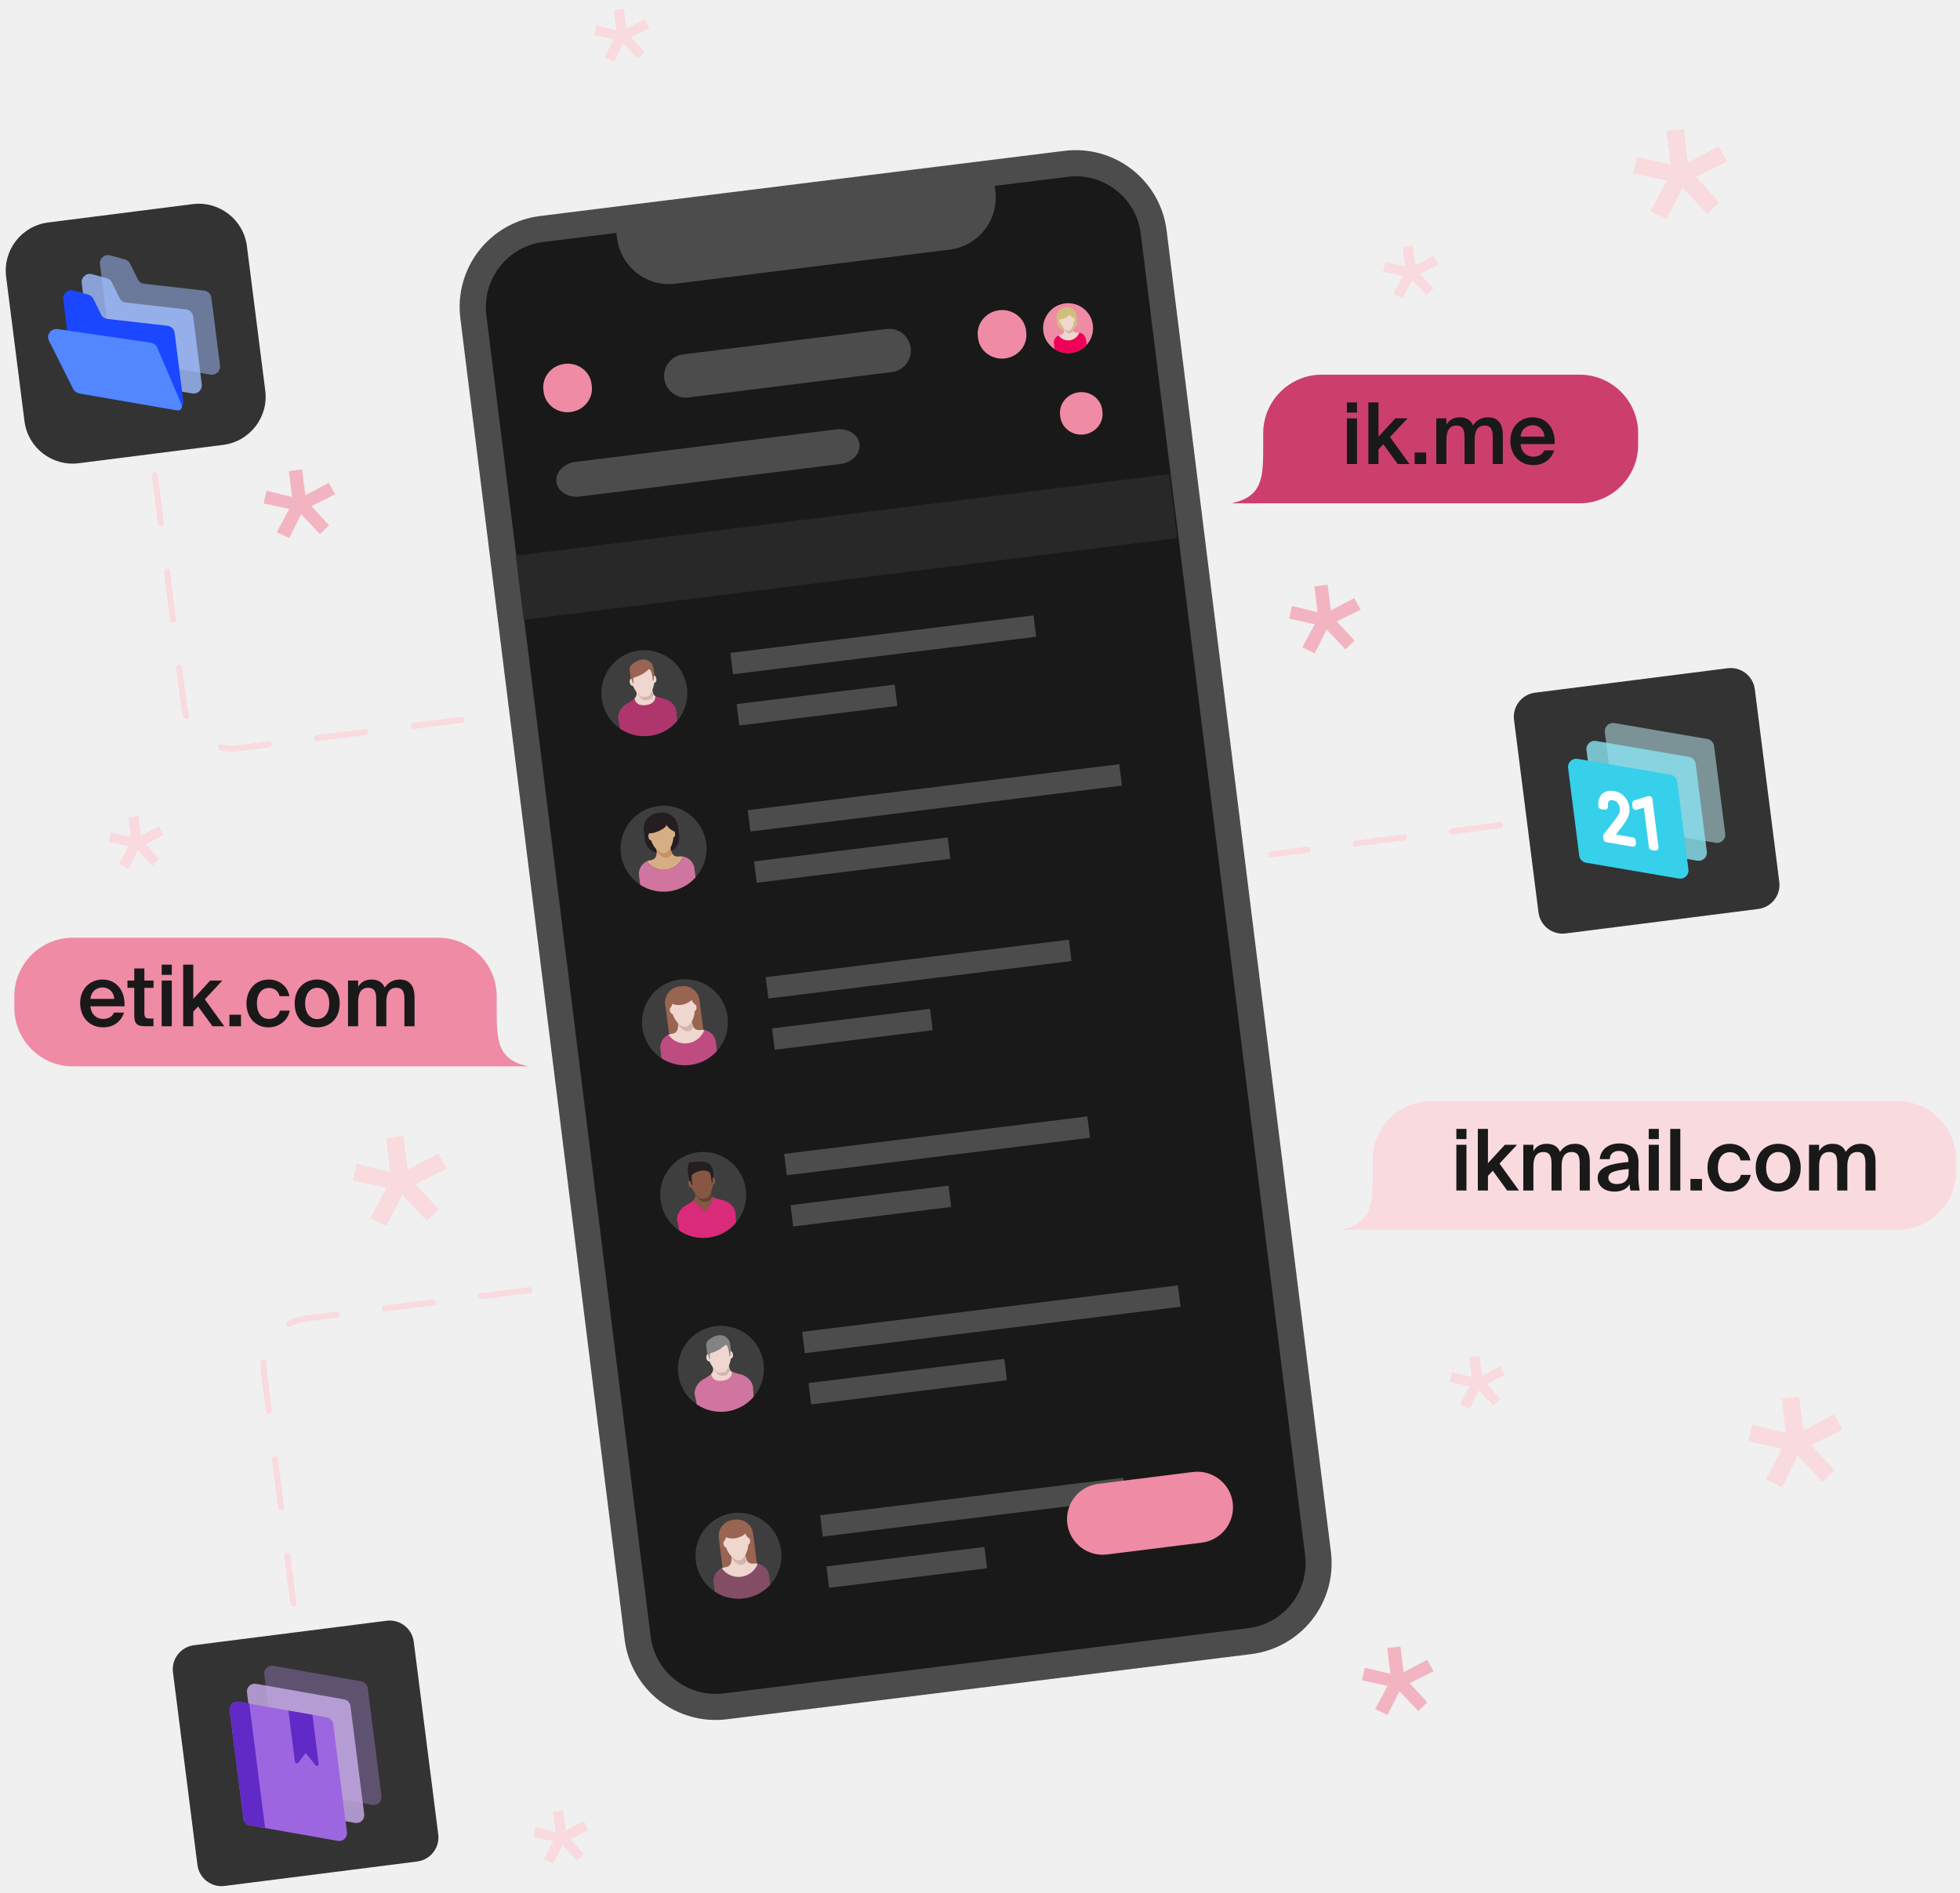
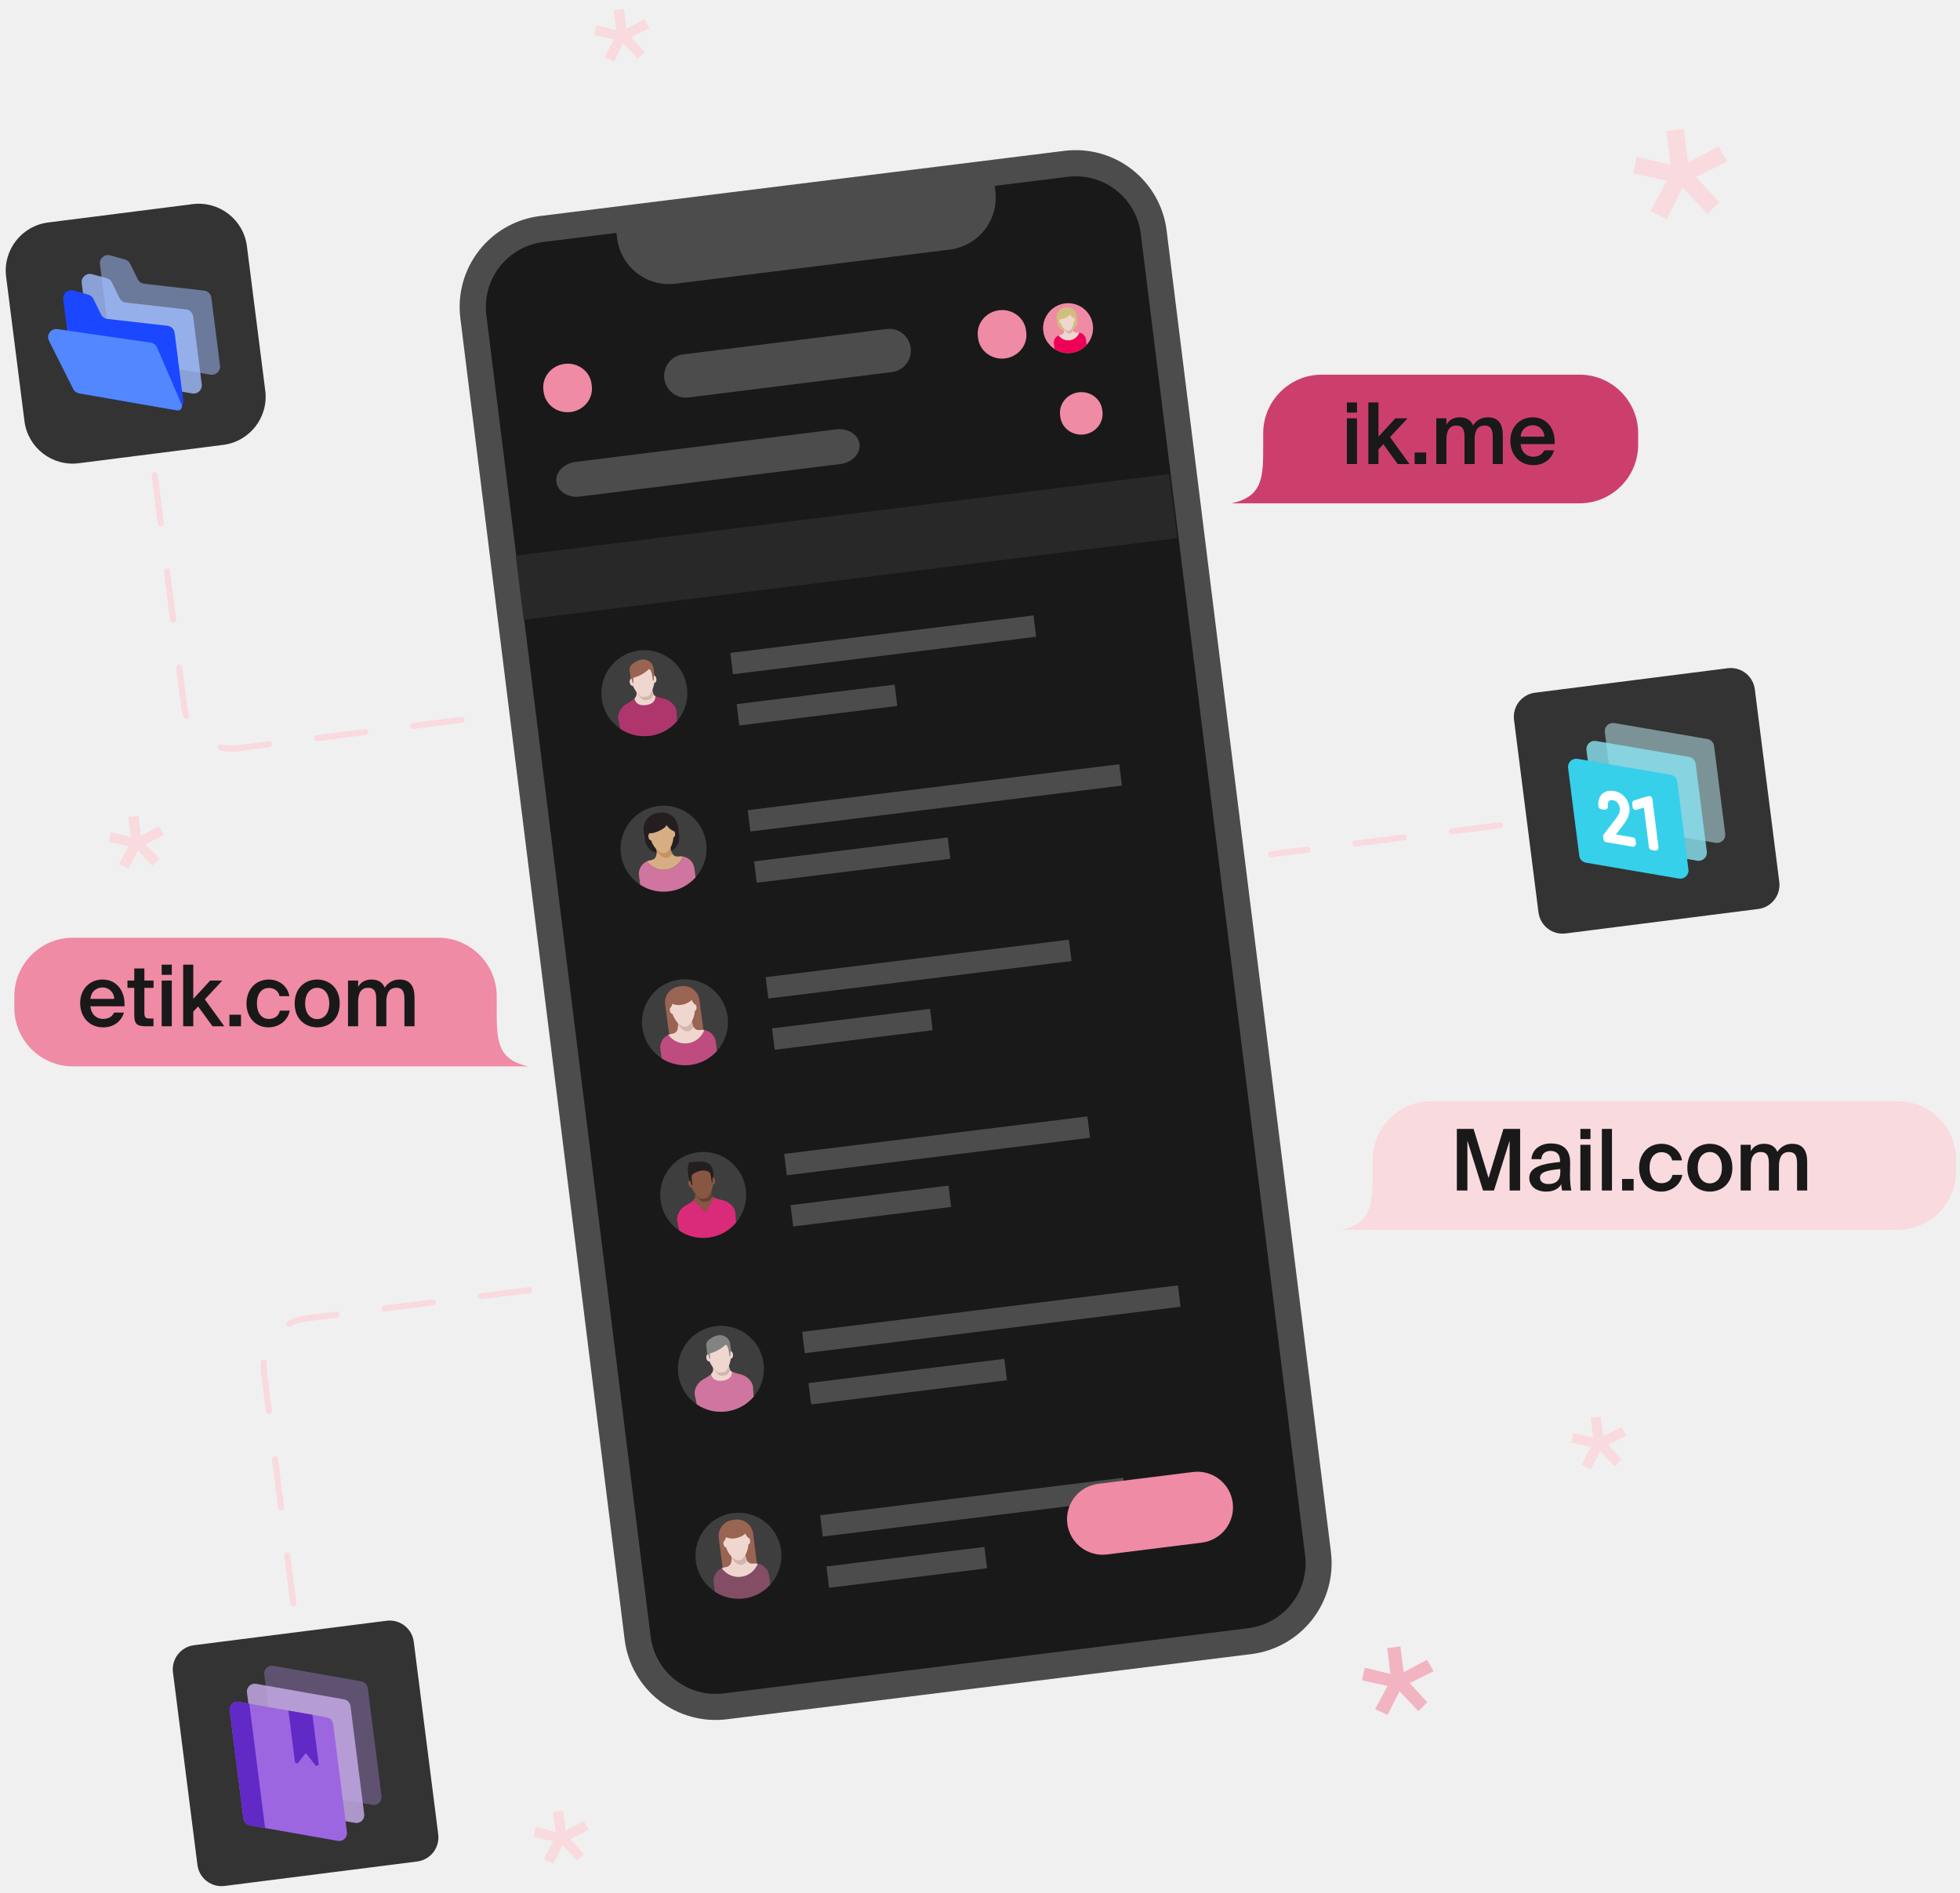
<svg xmlns="http://www.w3.org/2000/svg" width="323" height="312" viewBox="0 0 323 312" fill="none">
  <path d="M202.983 82.96H260.321C265.623 82.96 269.961 78.623 269.961 73.319V71.394C269.961 66.092 265.623 61.754 260.321 61.754H217.812C212.509 61.754 208.171 66.092 208.171 71.394V73.319C208.171 78.623 208.171 81.803 202.983 82.96Z" fill="#CC3F6D" />
  <path d="M223.626 66.334H221.96V68.014H223.626V66.334ZM223.626 68.952H221.96V76.484H223.626V68.952ZM227.167 66.334H225.501V76.484H227.167V74.076L227.965 73.222L230.331 76.484H232.277L229.071 72.046L231.955 68.952H229.953L227.167 71.976V66.334ZM233.125 76.484H235.029V74.58H233.125V76.484ZM238.364 76.484V72.48C238.364 71.122 238.784 70.142 240.016 70.142C241.248 70.142 241.346 71.136 241.346 72.158V76.484H243.012V72.48C243.012 71.122 243.432 70.142 244.664 70.142C245.896 70.142 245.994 71.136 245.994 72.158V76.484H247.66V71.752C247.66 69.96 246.974 68.784 245.196 68.784C244.272 68.784 243.39 69.162 242.746 70.114C242.396 69.274 241.71 68.784 240.548 68.784C239.54 68.784 238.798 69.218 238.364 70.002V68.952H236.698V76.484H238.364ZM250.589 73.194H256.203C256.343 70.66 254.901 68.784 252.591 68.784C250.449 68.784 248.895 70.394 248.895 72.662C248.895 74.818 250.281 76.666 252.703 76.666C254.649 76.666 255.769 75.434 256.119 74.23H254.481C254.187 74.93 253.501 75.28 252.633 75.28C251.681 75.28 250.701 74.594 250.589 73.194ZM250.589 71.976C250.729 70.548 251.807 70.086 252.591 70.086C253.571 70.086 254.467 70.8 254.509 71.976H250.589Z" fill="#191919" />
  <path d="M221.023 202.703H312.723C318.024 202.703 322.362 198.366 322.362 193.062V191.137C322.362 185.835 318.024 181.497 312.723 181.497H235.852C230.549 181.497 226.211 185.835 226.211 191.137V193.062C226.211 198.366 226.211 201.546 221.023 202.703Z" fill="#F9DADF" />
-   <path d="M241.666 186.077H240V187.757H241.666V186.077ZM241.666 188.695H240V196.227H241.666V188.695ZM245.207 186.077H243.541V196.227H245.207V193.819L246.005 192.965L248.371 196.227H250.317L247.111 191.789L249.995 188.695H247.993L245.207 191.719V186.077ZM252.699 196.227V192.223C252.699 190.865 253.119 189.885 254.351 189.885C255.583 189.885 255.681 190.879 255.681 191.901V196.227H257.347V192.223C257.347 190.865 257.767 189.885 258.999 189.885C260.231 189.885 260.329 190.879 260.329 191.901V196.227H261.995V191.495C261.995 189.703 261.309 188.527 259.531 188.527C258.607 188.527 257.725 188.905 257.081 189.857C256.731 189.017 256.045 188.527 254.883 188.527C253.875 188.527 253.133 188.961 252.699 189.745V188.695H251.033V196.227H252.699ZM263.287 194.155C263.287 195.527 264.435 196.409 266.073 196.409C267.179 196.409 268.075 196.017 268.551 195.205C268.579 195.723 268.635 195.905 268.691 196.227H270.217C270.077 195.597 269.993 194.603 269.993 193.651C269.993 192.965 270.021 192.083 270.021 191.705C270.063 189.297 268.649 188.471 266.843 188.471C265.023 188.471 263.749 189.521 263.637 191.061H265.275C265.317 190.151 265.947 189.703 266.787 189.703C267.613 189.703 268.355 190.095 268.355 191.383V191.523C265.597 191.803 263.287 192.279 263.287 194.155ZM268.397 192.685V193.259C268.397 194.533 267.669 195.163 266.437 195.163C265.597 195.163 265.051 194.771 265.051 194.113C265.051 193.245 266.017 192.909 268.397 192.685ZM273.371 186.077H271.705V187.757H273.371V186.077ZM273.371 188.695H271.705V196.227H273.371V188.695ZM276.912 196.227V186.077H275.246V196.227H276.912ZM278.577 196.227H280.481V194.323H278.577V196.227ZM288.457 191.271C288.177 189.591 286.721 188.527 285.083 188.527C282.843 188.527 281.387 190.235 281.387 192.475C281.387 194.715 282.829 196.409 285.013 196.409C286.623 196.409 288.177 195.415 288.513 193.651H286.889C286.679 194.659 285.853 195.023 285.041 195.023C284.061 195.023 283.109 194.253 283.109 192.461C283.109 190.683 284.047 189.913 285.083 189.913C285.993 189.913 286.693 190.473 286.833 191.271H288.457ZM296.75 192.475C296.75 189.759 294.874 188.527 293.04 188.527C291.206 188.527 289.33 189.759 289.33 192.475C289.33 195.191 291.206 196.409 293.04 196.409C294.874 196.409 296.75 195.191 296.75 192.475ZM293.04 195.051C291.99 195.051 291.052 194.211 291.052 192.475C291.052 190.739 291.99 189.885 293.04 189.885C294.09 189.885 295.028 190.739 295.028 192.475C295.028 194.211 294.09 195.051 293.04 195.051ZM299.785 196.227V192.223C299.785 190.865 300.205 189.885 301.437 189.885C302.669 189.885 302.767 190.879 302.767 191.901V196.227H304.433V192.223C304.433 190.865 304.853 189.885 306.085 189.885C307.317 189.885 307.415 190.879 307.415 191.901V196.227H309.081V191.495C309.081 189.703 308.395 188.527 306.617 188.527C305.693 188.527 304.811 188.905 304.167 189.857C303.817 189.017 303.131 188.527 301.969 188.527C300.961 188.527 300.219 188.961 299.785 189.745V188.695H298.119V196.227H299.785Z" fill="#191919" />
+   <path d="M244.396 196.227L241.82 188.009V196.227H240.084V186.077H242.842L245.306 194.169L247.756 186.077H250.514V196.227H248.778V188.009L246.202 196.227H244.396ZM252.021 194.155C252.021 192.279 254.331 191.803 257.089 191.523V191.383C257.089 190.095 256.347 189.703 255.521 189.703C254.681 189.703 254.051 190.151 254.009 191.061H252.371C252.483 189.521 253.757 188.471 255.577 188.471C257.383 188.471 258.797 189.297 258.755 191.705C258.755 192.083 258.727 192.965 258.727 193.651C258.727 194.603 258.811 195.597 258.951 196.227H257.425C257.369 195.905 257.313 195.723 257.285 195.205C256.809 196.017 255.913 196.409 254.807 196.409C253.169 196.409 252.021 195.527 252.021 194.155ZM257.131 192.685C254.751 192.909 253.785 193.245 253.785 194.113C253.785 194.771 254.331 195.163 255.171 195.163C256.403 195.163 257.131 194.533 257.131 193.259V192.685ZM262.106 186.077V187.757H260.44V186.077H262.106ZM262.106 188.695V196.227H260.44V188.695H262.106ZM265.647 196.227H263.981V186.077H265.647V196.227ZM267.312 196.227V194.323H269.216V196.227H267.312ZM277.191 191.271H275.567C275.427 190.473 274.727 189.913 273.817 189.913C272.781 189.913 271.843 190.683 271.843 192.461C271.843 194.253 272.795 195.023 273.775 195.023C274.587 195.023 275.413 194.659 275.623 193.651H277.247C276.911 195.415 275.357 196.409 273.747 196.409C271.563 196.409 270.121 194.715 270.121 192.475C270.121 190.235 271.577 188.527 273.817 188.527C275.455 188.527 276.911 189.591 277.191 191.271ZM285.485 192.475C285.485 195.191 283.609 196.409 281.775 196.409C279.941 196.409 278.065 195.191 278.065 192.475C278.065 189.759 279.941 188.527 281.775 188.527C283.609 188.527 285.485 189.759 285.485 192.475ZM281.775 195.051C282.825 195.051 283.763 194.211 283.763 192.475C283.763 190.739 282.825 189.885 281.775 189.885C280.725 189.885 279.787 190.739 279.787 192.475C279.787 194.211 280.725 195.051 281.775 195.051ZM288.52 196.227H286.854V188.695H288.52V189.745C288.954 188.961 289.696 188.527 290.704 188.527C291.866 188.527 292.552 189.017 292.902 189.857C293.546 188.905 294.428 188.527 295.352 188.527C297.13 188.527 297.816 189.703 297.816 191.495V196.227H296.15V191.901C296.15 190.879 296.052 189.885 294.82 189.885C293.588 189.885 293.168 190.865 293.168 192.223V196.227H291.502V191.901C291.502 190.879 291.404 189.885 290.172 189.885C288.94 189.885 288.52 190.865 288.52 192.223V196.227Z" fill="#191919" />
  <path d="M87.04 175.767H12.001C6.7 175.767 2.361 171.43 2.361 166.126V164.201C2.361 158.9 6.7 154.562 12.001 154.562H72.212C77.515 154.562 81.853 158.9 81.853 164.201V166.126C81.853 171.43 81.853 174.611 87.04 175.767Z" fill="#EF8BA4" />
  <path d="M14.902 165.864H20.516C20.656 163.33 19.214 161.454 16.904 161.454C14.762 161.454 13.208 163.064 13.208 165.332C13.208 167.488 14.594 169.336 17.016 169.336C18.962 169.336 20.082 168.104 20.432 166.9H18.794C18.5 167.6 17.814 167.95 16.946 167.95C15.994 167.95 15.014 167.264 14.902 165.864ZM14.902 164.646C15.042 163.218 16.12 162.756 16.904 162.756C17.884 162.756 18.78 163.47 18.822 164.646H14.902ZM22.126 159.634V161.622H21.006V162.826H22.126V167.18C22.126 168.72 22.448 169.154 24.058 169.154H25.29V167.88H24.688C23.974 167.88 23.792 167.698 23.792 166.928V162.826H25.304V161.622H23.792V159.634H22.126ZM28.311 159.004H26.645V160.684H28.311V159.004ZM28.311 161.622H26.645V169.154H28.311V161.622ZM31.852 159.004H30.186V169.154H31.852V166.746L32.651 165.892L35.017 169.154H36.962L33.757 164.716L36.641 161.622H34.639L31.852 164.646V159.004ZM37.81 169.154H39.715V167.25H37.81V169.154ZM47.69 164.198C47.41 162.518 45.954 161.454 44.316 161.454C42.076 161.454 40.62 163.162 40.62 165.402C40.62 167.642 42.062 169.336 44.246 169.336C45.856 169.336 47.41 168.342 47.746 166.578H46.122C45.912 167.586 45.086 167.95 44.274 167.95C43.294 167.95 42.342 167.18 42.342 165.388C42.342 163.61 43.28 162.84 44.316 162.84C45.226 162.84 45.926 163.4 46.066 164.198H47.69ZM55.983 165.402C55.983 162.686 54.107 161.454 52.273 161.454C50.439 161.454 48.563 162.686 48.563 165.402C48.563 168.118 50.439 169.336 52.273 169.336C54.107 169.336 55.983 168.118 55.983 165.402ZM52.273 167.978C51.223 167.978 50.285 167.138 50.285 165.402C50.285 163.666 51.223 162.812 52.273 162.812C53.323 162.812 54.261 163.666 54.261 165.402C54.261 167.138 53.323 167.978 52.273 167.978ZM59.019 169.154V165.15C59.019 163.792 59.439 162.812 60.671 162.812C61.903 162.812 62.001 163.806 62.001 164.828V169.154H63.667V165.15C63.667 163.792 64.087 162.812 65.319 162.812C66.551 162.812 66.649 163.806 66.649 164.828V169.154H68.315V164.422C68.315 162.63 67.629 161.454 65.851 161.454C64.927 161.454 64.045 161.832 63.401 162.784C63.051 161.944 62.365 161.454 61.203 161.454C60.195 161.454 59.453 161.888 59.019 162.672V161.622H57.353V169.154H59.019Z" fill="#191919" />
  <rect x="249" y="114.68" width="40" height="40" rx="4" transform="rotate(-7.24 249 114.68)" fill="#333333" />
  <path opacity="0.504" fill-rule="evenodd" clip-rule="evenodd" d="M264.475 120.676C264.361 119.783 265.153 119.034 266.048 119.187L281.362 121.806C281.946 121.906 282.396 122.372 282.47 122.954L284.309 137.429C284.422 138.322 283.63 139.071 282.735 138.918L267.421 136.299C266.837 136.2 266.388 135.734 266.314 135.151L264.475 120.676Z" fill="#C2F1F9" />
  <path opacity="0.8" fill-rule="evenodd" clip-rule="evenodd" d="M261.444 123.623C261.331 122.73 262.122 121.981 263.017 122.134L278.332 124.753C278.916 124.853 279.365 125.319 279.439 125.901L281.278 140.376C281.391 141.269 280.6 142.018 279.705 141.865L264.39 139.246C263.806 139.147 263.357 138.681 263.283 138.098L261.444 123.623Z" fill="#8AE3F3" />
  <path fill-rule="evenodd" clip-rule="evenodd" d="M258.414 126.57C258.3 125.678 259.092 124.929 259.987 125.082L275.301 127.7C275.885 127.8 276.335 128.266 276.409 128.849L278.247 143.324C278.361 144.217 277.569 144.965 276.674 144.812L261.36 142.194C260.776 142.094 260.326 141.628 260.252 141.046L258.414 126.57Z" fill="#36D0EB" />
  <path fill-rule="evenodd" clip-rule="evenodd" d="M264.757 138.306L269.098 139.057L269.029 138.517L265.389 137.898L267.012 135.794C267.437 135.232 267.723 134.75 267.869 134.35C268.015 133.95 268.065 133.567 268.019 133.204C267.937 132.56 267.695 132.027 267.292 131.606C266.89 131.187 266.373 130.936 265.742 130.854C265.329 130.8 264.973 130.853 264.675 131.011C264.377 131.169 264.163 131.413 264.032 131.741C263.902 132.068 263.864 132.446 263.918 132.874L264.482 132.954C264.416 132.431 264.505 132.025 264.749 131.736C264.993 131.445 265.347 131.331 265.811 131.392C266.259 131.452 266.629 131.642 266.921 131.961C267.213 132.281 267.39 132.686 267.452 133.176C267.492 133.488 267.457 133.798 267.347 134.106C267.262 134.345 267.11 134.626 266.893 134.949L266.69 135.235L264.696 137.826L264.757 138.306ZM272.239 139.601L272.811 139.7L271.797 131.725L271.703 131.712L269.481 132.396L269.557 132.999L271.332 132.461L272.239 139.601Z" fill="white" />
  <path fill-rule="evenodd" clip-rule="evenodd" d="M266.3 137.543L267.415 136.098L267.415 136.098L267.417 136.094C267.856 135.514 268.175 134.987 268.346 134.52L268.346 134.52C268.515 134.056 268.58 133.594 268.522 133.14C268.428 132.404 268.146 131.768 267.661 131.26L267.66 131.26C267.171 130.75 266.544 130.452 265.81 130.356C265.316 130.292 264.848 130.35 264.437 130.569C264.027 130.787 263.733 131.125 263.561 131.558C263.393 131.979 263.353 132.445 263.415 132.937C263.444 133.161 263.619 133.338 263.844 133.37L264.409 133.451C264.565 133.473 264.724 133.422 264.837 133.312C264.95 133.202 265.005 133.046 264.985 132.891C264.929 132.449 265.015 132.202 265.137 132.057L265.138 132.056C265.244 131.93 265.406 131.845 265.742 131.89C266.077 131.934 266.337 132.07 266.545 132.298C266.758 132.532 266.899 132.837 266.95 133.24C266.979 133.472 266.954 133.703 266.87 133.939M266.3 137.543L269.116 138.022C269.336 138.06 269.504 138.234 269.532 138.453L269.601 138.993C269.621 139.151 269.564 139.31 269.447 139.42C269.331 139.53 269.168 139.579 269.01 139.551L264.669 138.8C264.45 138.762 264.282 138.588 264.255 138.37L264.194 137.889C264.177 137.759 264.213 137.627 264.294 137.522L266.281 134.939L266.475 134.666C266.678 134.364 266.804 134.123 266.87 133.939M271.554 131.233C271.624 131.211 271.698 131.205 271.771 131.215L271.865 131.227C272.093 131.257 272.272 131.435 272.3 131.661L273.313 139.636C273.334 139.794 273.277 139.952 273.16 140.062C273.043 140.173 272.881 140.221 272.722 140.194L272.151 140.095C271.933 140.057 271.765 139.883 271.737 139.665L270.905 133.115L269.705 133.479C269.562 133.522 269.407 133.501 269.282 133.421C269.157 133.341 269.074 133.21 269.055 133.063L268.978 132.46C268.948 132.218 269.097 131.989 269.332 131.917L271.554 131.233Z" fill="white" />
  <rect y="37.68" width="40" height="40" rx="8" transform="rotate(-7.24 0 37.6797)" fill="#333333" />
  <path opacity="0.504" fill-rule="evenodd" clip-rule="evenodd" d="M16.472 43.559C16.351 42.605 17.24 41.835 18.168 42.091L20.595 42.761C20.967 42.864 21.276 43.121 21.446 43.467L22.703 46.028C22.905 46.441 23.304 46.722 23.76 46.774L33.648 47.9C34.265 47.971 34.755 48.453 34.833 49.069L36.254 60.256C36.368 61.155 35.579 61.908 34.686 61.753L19.405 59.098C18.822 58.996 18.373 58.527 18.299 57.94L16.472 43.559Z" fill="#A2BFFF" />
  <path opacity="0.8" fill-rule="evenodd" clip-rule="evenodd" d="M13.469 46.657C13.348 45.703 14.237 44.933 15.165 45.189L17.592 45.859C17.964 45.962 18.273 46.219 18.443 46.565L19.7 49.126C19.902 49.539 20.301 49.82 20.757 49.872L30.645 50.998C31.262 51.068 31.752 51.551 31.83 52.167L33.251 63.354C33.365 64.253 32.576 65.006 31.683 64.851L16.402 62.196C15.819 62.094 15.37 61.625 15.296 61.038L13.469 46.657Z" fill="#A0BDFF" />
  <path fill-rule="evenodd" clip-rule="evenodd" d="M10.416 49.354C10.294 48.4 11.184 47.629 12.112 47.886L14.539 48.556C14.911 48.659 15.22 48.915 15.39 49.261L16.647 51.823C16.849 52.235 17.247 52.516 17.704 52.568L27.592 53.695C28.209 53.765 28.698 54.248 28.777 54.864L30.198 66.051C30.312 66.95 29.523 67.703 28.63 67.548L13.349 64.892C12.766 64.791 12.317 64.322 12.242 63.735L10.416 49.354Z" fill="#1A47FF" />
  <path fill-rule="evenodd" clip-rule="evenodd" d="M8.075 56.181C7.586 55.208 8.395 54.086 9.473 54.243L24.852 56.481C25.316 56.549 25.712 56.853 25.897 57.284L29.938 66.719C30.149 67.21 29.73 67.739 29.203 67.647L13.036 64.838C12.616 64.765 12.255 64.497 12.063 64.116L8.075 56.181Z" fill="#5287FF" />
  <rect x="28" y="271.68" width="40" height="40" rx="4" transform="rotate(-7.24 28 271.68)" fill="#333333" />
  <path fill-rule="evenodd" clip-rule="evenodd" d="M43.55 276.007C43.44 275.145 44.188 274.424 45.037 274.574L59.556 277.135C60.11 277.233 60.536 277.683 60.608 278.246L62.871 296.062C62.981 296.924 62.232 297.645 61.383 297.495L46.865 294.934C46.311 294.836 45.884 294.385 45.813 293.823L43.55 276.007Z" fill="#C79BFF" fill-opacity="0.3" />
  <path opacity="0.8" fill-rule="evenodd" clip-rule="evenodd" d="M40.7 278.972C40.591 278.11 41.339 277.389 42.188 277.539L56.707 280.101C57.261 280.198 57.687 280.649 57.759 281.211L60.022 299.027C60.131 299.889 59.383 300.61 58.534 300.461L44.016 297.899C43.462 297.801 43.035 297.351 42.964 296.789L40.7 278.972Z" fill="#CCAFEF" />
  <path fill-rule="evenodd" clip-rule="evenodd" d="M37.851 281.938C37.742 281.076 38.49 280.355 39.339 280.505L53.858 283.066C54.411 283.164 54.838 283.614 54.91 284.176L57.173 301.993C57.282 302.855 56.534 303.576 55.685 303.426L41.167 300.864C40.613 300.767 40.186 300.316 40.115 299.754L37.851 281.938Z" fill="#9D66E1" />
  <path d="M47.53 281.95L48.599 290.363C48.615 290.492 48.708 290.6 48.833 290.634C48.958 290.669 49.091 290.624 49.17 290.521L50.26 289.1C50.286 289.066 50.324 289.044 50.366 289.039C50.408 289.033 50.451 289.045 50.485 289.071L51.998 290.983C52.1 291.063 52.24 291.073 52.353 291.008C52.465 290.944 52.528 290.817 52.511 290.687L51.489 282.644L47.53 281.95Z" fill="#6129C6" />
  <path fill-rule="evenodd" clip-rule="evenodd" d="M37.839 281.838C37.751 281.15 38.451 280.387 39.281 280.492L41.084 280.811L43.688 301.305L41.064 300.839C40.557 300.706 40.179 300.261 40.123 299.817L37.839 281.838Z" fill="#6129C6" />
  <path d="M175.433 24.86L88.962 35.61C84.996 36.108 81.39 38.159 78.934 41.312C76.478 44.466 75.372 48.464 75.86 52.431L102.944 270.285C103.442 274.25 105.493 277.857 108.647 280.313C111.8 282.769 115.799 283.874 119.766 283.386L206.231 272.637C210.197 272.138 213.804 270.088 216.26 266.934C218.716 263.781 219.821 259.782 219.334 255.815L192.25 37.962C191.752 33.997 189.701 30.391 186.549 27.935C183.397 25.479 179.399 24.373 175.433 24.86Z" fill="#4C4C4C" />
  <path d="M119.267 279.118C116.431 279.471 113.572 278.685 111.315 276.932C109.058 275.179 107.588 272.603 107.227 269.769L80.142 51.901C79.799 49.064 80.594 46.208 82.352 43.956C84.111 41.704 86.691 40.242 89.526 39.888L101.582 38.389L101.691 39.265C101.973 41.531 103.141 43.592 104.939 44.998C106.738 46.404 109.02 47.039 111.287 46.766L156.536 41.14C158.804 40.851 160.865 39.677 162.27 37.874C163.675 36.07 164.309 33.784 164.033 31.515L163.924 30.639L175.976 29.14C178.808 28.794 181.663 29.583 183.914 31.336C186.166 33.089 187.632 35.662 187.99 38.493L215.076 256.361C215.421 259.194 214.63 262.047 212.876 264.298C211.122 266.549 208.548 268.013 205.717 268.371L119.267 279.118Z" fill="#191919" />
  <path d="M120.814 249.396C116.931 249.884 114.179 253.427 114.667 257.31C115.155 261.193 118.698 263.944 122.581 263.457C126.464 262.969 129.216 259.426 128.728 255.543C128.24 251.66 124.697 248.908 120.814 249.396Z" fill="#3E3E3E" />
  <path d="M119.081 258.461L118.454 253.471C118.273 252.037 119.299 250.716 120.734 250.536L121.174 250.48C122.608 250.3 123.929 251.326 124.11 252.761L124.737 257.75L119.081 258.461Z" fill="#996452" />
  <path d="M124.883 257.737L118.954 258.477C118.059 258.869 117.484 259.819 117.612 260.834L117.801 262.341C119.162 263.239 120.837 263.675 122.581 263.456C124.326 263.237 125.84 262.4 126.937 261.193L126.748 259.686C126.621 258.677 125.839 257.903 124.883 257.737Z" fill="#824D65" />
  <path d="M124.208 257.723C123.012 257.873 122.871 256.756 122.742 255.73L122.581 254.448L120.334 254.731L120.495 256.012C120.624 257.039 120.685 258.166 119.567 258.306C119.347 258.334 119.138 258.393 118.944 258.478C119.64 259.472 120.848 260.058 122.135 259.896C123.42 259.735 124.444 258.871 124.873 257.738C124.658 257.701 124.435 257.694 124.208 257.723Z" fill="#EFD6CE" />
  <path d="M122.209 257.935C122.544 257.893 122.862 257.631 123.122 257.249C122.885 256.856 122.811 256.281 122.742 255.73L122.581 254.448L120.333 254.731L120.494 256.013C120.527 256.275 120.556 256.544 120.561 256.802C121.031 257.509 121.667 258.003 122.209 257.935Z" fill="#D3B6AE" />
  <path d="M122.833 252.763C122.514 253.077 122.052 253.338 121.507 253.479C120.8 253.662 120.117 253.602 119.645 253.361C119.635 253.59 119.322 254.083 119.234 254.133C119.209 254.233 119.201 254.349 119.217 254.472C119.258 254.804 119.451 255.053 119.648 255.034C120.045 256.226 121.015 257.28 121.792 257.183C122.569 257.085 123.248 255.824 123.338 254.571C123.533 254.54 123.658 254.251 123.616 253.919C123.601 253.8 123.567 253.692 123.52 253.603C123.261 253.496 122.939 253.097 122.833 252.763Z" fill="#EFD6CE" />
  <path d="M117.881 218.592C114.002 219.104 111.271 222.664 111.783 226.544C112.295 230.424 115.855 233.153 119.735 232.642C123.615 232.13 126.345 228.57 125.833 224.69C125.321 220.81 121.761 218.08 117.881 218.592Z" fill="#3E3E3E" />
  <path d="M121.955 226.509L121.946 226.516C121.946 226.514 121.946 226.512 121.946 226.51C121.731 226.474 120.839 226.205 120.606 226.086L117.186 226.487C116.996 226.709 116.215 227.2 116.022 227.286C116.023 227.287 116.023 227.288 116.023 227.289C115.135 227.689 114.353 228.829 114.486 229.841L114.821 231.472C116.209 232.419 117.937 232.878 119.734 232.641C121.539 232.403 123.093 231.505 124.19 230.223L124.09 228.574C123.957 227.566 122.912 226.669 121.955 226.509Z" fill="#D0759F" />
  <path d="M117.185 226.488C117.469 226.106 117.609 226.047 117.466 224.965C117.324 223.882 119.91 223.527 120.054 224.623C120.199 225.72 120.287 225.928 120.606 226.087C120.606 226.087 120.839 227.343 119.074 227.576C117.31 227.809 117.185 226.488 117.185 226.488Z" fill="#EFD6CE" />
  <path d="M118.594 226.703C118.798 226.802 119.071 226.761 119.261 226.736C119.455 226.71 119.731 226.677 119.904 226.525C120.035 226.41 120.19 226.165 120.335 225.85C120.215 225.655 120.146 225.318 120.055 224.623C119.91 223.527 117.323 223.882 117.466 224.964C117.494 225.172 117.511 225.342 117.518 225.485C117.876 226.084 118.317 226.568 118.594 226.703Z" fill="#D3B6AE" />
  <path d="M120.405 222.693C119.856 220.498 119.28 220.466 118.212 220.607C117.143 220.748 116.595 220.928 116.634 223.19C116.463 223.254 116.36 223.523 116.401 223.831C116.445 224.166 116.642 224.417 116.842 224.39C116.864 224.387 116.885 224.38 116.905 224.371C117.275 225.225 117.92 226.002 118.284 226.18C118.488 226.279 118.76 226.238 118.951 226.213C119.145 226.187 119.422 226.154 119.594 226.001C119.89 225.741 120.312 224.823 120.449 223.903C120.472 223.907 120.494 223.909 120.516 223.906C120.716 223.879 120.841 223.586 120.797 223.251C120.757 222.943 120.587 222.71 120.405 222.693Z" fill="#EFD6CE" />
  <path d="M117.03 223.992C116.953 223.411 116.958 223.391 117.005 223.081C118.725 222.573 119.176 221.918 119.635 221.629C120.072 221.992 120.121 222.778 120.225 223.57C120.521 223.529 120.2 222.761 120.503 222.721C120.281 221.308 120.362 220.825 119.509 220.297C118.662 219.773 117.613 220.201 116.88 220.783C116.176 221.342 116.372 221.68 116.576 223.219C116.903 223.258 116.739 224.03 117.03 223.992Z" fill="#838383" />
  <path d="M114.906 189.935C111.03 190.475 108.325 194.055 108.866 197.931C109.406 201.807 112.985 204.511 116.861 203.971C120.737 203.431 123.442 199.851 122.902 195.975C122.362 192.099 118.782 189.395 114.906 189.935Z" fill="#3E3E3E" />
  <path d="M119.038 197.822L119.029 197.829C119.029 197.827 119.029 197.825 119.029 197.823C118.814 197.789 117.92 197.525 117.686 197.408L116.276 199.7L114.268 197.834C114.08 198.058 113.303 198.554 113.111 198.642C113.111 198.643 113.112 198.644 113.112 198.644C112.227 199.051 111.453 200.197 111.594 201.208L111.94 202.837C113.336 203.773 115.067 204.22 116.862 203.97C118.664 203.719 120.212 202.81 121.3 201.52L121.188 199.871C121.048 198.864 119.996 197.974 119.038 197.822Z" fill="#DA2B7A" />
  <path d="M114.268 197.836C114.549 197.452 114.689 197.392 114.538 196.31C114.387 195.229 116.971 194.855 117.124 195.95C117.276 197.045 117.366 197.253 117.686 197.409L116.275 199.701L114.268 197.836Z" fill="#875744" />
  <path opacity="0.257" d="M115.678 198.041C115.882 198.139 116.154 198.095 116.345 198.069C116.538 198.042 116.815 198.007 116.987 197.853C117.117 197.737 117.27 197.491 117.412 197.175C117.291 196.981 117.22 196.644 117.123 195.95C116.97 194.855 114.386 195.229 114.537 196.31C114.566 196.518 114.584 196.688 114.593 196.83C114.955 197.427 115.399 197.907 115.678 198.041Z" fill="black" />
  <path d="M117.459 194.017C116.894 191.826 116.318 191.799 115.251 191.948C114.183 192.096 113.56 192.325 113.615 194.587C113.445 194.652 113.394 194.885 113.463 195.184C113.539 195.514 113.709 195.768 113.908 195.741C113.93 195.738 113.951 195.73 113.971 195.721C114.348 196.572 114.998 197.344 115.364 197.52C115.568 197.617 115.84 197.574 116.031 197.548C116.224 197.521 116.501 197.486 116.672 197.332C116.967 197.069 117.381 196.148 117.512 195.227C117.534 195.231 117.557 195.232 117.579 195.229C117.778 195.202 117.902 194.907 117.855 194.572C117.812 194.265 117.641 194.033 117.459 194.017Z" fill="#875744" />
  <path d="M114.107 195.338C114.026 194.758 113.911 194.03 114.016 193.719C114.121 193.409 115.942 192.389 116.997 193.304C117.171 193.777 117.189 194.102 117.299 194.893C117.591 194.853 117.255 194.09 117.558 194.048C117.594 193.342 117.717 191.167 114.959 191.481C114.267 191.56 113.588 191.568 113.588 191.568C113.588 191.568 113.319 192.065 113.334 192.806C113.349 193.547 113.616 194.587 113.616 194.587C113.943 194.624 113.817 195.379 114.107 195.338Z" fill="#241E20" />
  <path d="M111.942 161.467C108.063 161.986 105.338 165.55 105.857 169.429C106.375 173.308 109.939 176.032 113.818 175.514C117.697 174.996 120.422 171.432 119.903 167.553C119.385 163.674 115.821 160.949 111.942 161.467Z" fill="#3E3E3E" />
  <path d="M110.279 170.546L109.613 165.562C109.422 164.129 110.437 162.799 111.871 162.608L112.31 162.549C113.743 162.358 115.072 163.374 115.263 164.807L115.929 169.791L110.279 170.546Z" fill="#996452" />
  <path d="M116.075 169.777L110.152 170.563C109.26 170.962 108.693 171.916 108.828 172.931L109.029 174.436C110.397 175.323 112.076 175.746 113.818 175.514C115.561 175.281 117.069 174.432 118.156 173.217L117.955 171.712C117.82 170.704 117.032 169.935 116.075 169.777Z" fill="#BF4C80" />
  <path d="M115.4 169.768C114.205 169.928 114.056 168.812 113.919 167.787L113.748 166.506L111.503 166.806L111.674 168.087C111.811 169.112 111.881 170.238 110.764 170.387C110.544 170.417 110.336 170.478 110.143 170.564C110.846 171.553 112.058 172.129 113.344 171.958C114.628 171.786 115.646 170.914 116.065 169.779C115.85 169.743 115.627 169.738 115.4 169.768Z" fill="#EFD6CE" />
  <path d="M113.403 169.996C113.738 169.951 114.054 169.687 114.311 169.302C114.071 168.911 113.992 168.337 113.919 167.787L113.748 166.506L111.503 166.806L111.674 168.087C111.709 168.349 111.739 168.618 111.746 168.875C112.222 169.579 112.862 170.068 113.403 169.996Z" fill="#D3B6AE" />
  <path d="M113.987 164.819C113.671 165.135 113.21 165.399 112.667 165.545C111.961 165.734 111.278 165.679 110.804 165.441C110.795 165.671 110.487 166.166 110.399 166.216C110.374 166.316 110.368 166.433 110.384 166.556C110.428 166.888 110.623 167.135 110.82 167.115C111.226 168.304 112.205 169.35 112.98 169.246C113.756 169.143 114.426 167.876 114.506 166.622C114.701 166.591 114.824 166.301 114.779 165.969C114.763 165.849 114.728 165.742 114.68 165.653C114.421 165.549 114.096 165.152 113.987 164.819Z" fill="#EFD6CE" />
  <path d="M105.25 107.231C101.371 107.749 98.647 111.314 99.165 115.193C99.683 119.072 103.247 121.796 107.126 121.278C111.005 120.76 113.73 117.195 113.212 113.316C112.693 109.437 109.129 106.713 105.25 107.231Z" fill="#3E3E3E" />
  <path d="M109.336 115.141L109.327 115.148C109.327 115.146 109.327 115.144 109.327 115.142C109.112 115.107 108.22 114.839 107.987 114.72L104.567 115.127C104.378 115.35 103.597 115.842 103.404 115.928C103.405 115.929 103.405 115.93 103.406 115.93C102.518 116.332 101.738 117.473 101.873 118.485L102.21 120.116C103.6 121.06 105.329 121.517 107.125 121.277C108.929 121.036 110.482 120.136 111.577 118.852L111.475 117.203C111.34 116.195 110.293 115.299 109.336 115.141Z" fill="#AE366D" />
  <path d="M104.567 115.128C104.85 114.746 104.99 114.687 104.846 113.604C104.701 112.522 107.287 112.163 107.433 113.259C107.579 114.355 107.668 114.563 107.987 114.721C107.987 114.721 108.222 115.977 106.458 116.213C104.693 116.449 104.567 115.128 104.567 115.128Z" fill="#EFD6CE" />
  <path d="M105.976 115.341C106.18 115.44 106.452 115.398 106.643 115.373C106.836 115.347 107.113 115.314 107.285 115.161C107.416 115.045 107.571 114.801 107.715 114.485C107.595 114.291 107.525 113.953 107.433 113.259C107.286 112.163 104.701 112.522 104.845 113.604C104.873 113.812 104.89 113.982 104.898 114.124C105.257 114.724 105.698 115.206 105.976 115.341Z" fill="#D3B6AE" />
  <path d="M107.781 111.328C107.228 109.134 106.652 109.103 105.584 109.246C104.516 109.388 103.968 109.569 104.01 111.831C103.84 111.895 103.737 112.165 103.778 112.472C103.823 112.807 104.021 113.058 104.22 113.031C104.242 113.028 104.263 113.021 104.283 113.012C104.655 113.865 105.301 114.641 105.665 114.818C105.869 114.917 106.142 114.876 106.332 114.85C106.526 114.824 106.803 114.791 106.975 114.638C107.271 114.377 107.691 113.458 107.827 112.538C107.849 112.542 107.871 112.543 107.894 112.54C108.093 112.514 108.218 112.22 108.173 111.885C108.132 111.578 107.963 111.344 107.781 111.328Z" fill="#EFD6CE" />
  <path d="M104.407 112.633C104.33 112.052 104.334 112.032 104.381 111.722C106.1 111.21 106.55 110.555 107.008 110.265C107.447 110.628 107.496 111.414 107.602 112.206C107.897 112.164 107.575 111.396 107.879 111.356C107.654 109.943 107.734 109.461 106.88 108.933C106.033 108.411 104.985 108.841 104.253 109.424C103.549 109.984 103.746 110.322 103.952 111.86C104.28 111.899 104.117 112.671 104.407 112.633Z" fill="#996452" />
  <path d="M170.317 101.435L120.354 107.615L120.79 111.134L170.752 104.953L170.317 101.435Z" fill="#4C4C4C" />
  <path d="M147.436 112.839L121.399 116.06L121.834 119.579L147.871 116.358L147.436 112.839Z" fill="#4C4C4C" />
  <path d="M184.448 125.965L123.227 133.538L123.662 137.057L184.884 129.484L184.448 125.965Z" fill="#4C4C4C" />
  <path d="M156.176 138.036L124.271 141.983L124.707 145.501L156.611 141.555L156.176 138.036Z" fill="#4C4C4C" />
  <path d="M176.149 154.885L126.187 161.065L126.622 164.584L176.584 158.403L176.149 154.885Z" fill="#4C4C4C" />
  <path d="M153.268 166.288L127.231 169.509L127.666 173.028L153.703 169.807L153.268 166.288Z" fill="#4C4C4C" />
  <path d="M179.196 184.016L129.233 190.196L129.669 193.715L179.631 187.534L179.196 184.016Z" fill="#4C4C4C" />
  <path d="M156.315 195.42L130.278 198.64L130.713 202.159L156.75 198.938L156.315 195.42Z" fill="#4C4C4C" />
  <path d="M194.118 211.864L132.193 219.524L132.628 223.042L194.553 215.382L194.118 211.864Z" fill="#4C4C4C" />
  <path d="M165.508 223.976L133.237 227.968L133.673 231.487L165.943 227.495L165.508 223.976Z" fill="#4C4C4C" />
  <path d="M185.115 243.571L135.152 249.752L135.588 253.27L185.55 247.09L185.115 243.571Z" fill="#4C4C4C" />
  <path d="M162.233 254.975L136.197 258.196L136.632 261.714L162.669 258.493L162.233 254.975Z" fill="#4C4C4C" />
  <rect x="84.983" y="91.595" width="108.546" height="10.636" transform="rotate(-7.12135 84.9834 91.595)" fill="#282828" />
  <path d="M91.692 79.428C91.495 77.852 92.903 76.379 94.837 76.137L137.785 70.776C139.718 70.534 141.445 71.616 141.642 73.192C141.839 74.769 140.431 76.242 138.497 76.483L95.549 81.845C93.615 82.086 91.888 81.004 91.692 79.428Z" fill="#4C4C4C" />
  <path d="M175.886 251.123C176.288 254.338 179.22 256.62 182.435 256.218L198.055 254.268C201.271 253.867 203.552 250.935 203.151 247.719C202.749 244.504 199.817 242.223 196.602 242.624L180.982 244.574C177.766 244.976 175.485 247.908 175.886 251.123Z" fill="#EF8BA4" />
  <path d="M174.733 68.708C174.963 70.55 176.704 71.848 178.622 71.609C180.54 71.369 181.909 69.683 181.679 67.841L181.644 67.563C181.414 65.722 179.673 64.423 177.755 64.663C175.837 64.902 174.468 66.589 174.698 68.43L174.733 68.708Z" fill="#EF8BA4" />
  <path d="M109.47 62.405C109.715 64.366 111.503 65.757 113.464 65.512L146.976 61.328C148.936 61.083 150.327 59.296 150.082 57.335C149.838 55.374 148.05 53.983 146.089 54.228L112.577 58.412C110.617 58.657 109.226 60.444 109.47 62.405Z" fill="#4C4C4C" />
  <path d="M171.96 54.724C172.195 56.606 173.911 57.942 175.793 57.707C177.675 57.472 179.011 55.755 178.776 53.873L178.74 53.589C178.505 51.707 176.789 50.372 174.907 50.607C173.025 50.842 171.689 52.558 171.924 54.44L171.96 54.724Z" fill="#666666" />
  <path d="M161.186 55.762C161.449 57.867 163.439 59.351 165.631 59.077C167.823 58.804 169.387 56.876 169.124 54.771L169.085 54.454C168.822 52.349 166.832 50.865 164.64 51.139C162.448 51.413 160.884 53.34 161.146 55.445L161.186 55.762Z" fill="#EF8BA4" />
  <path d="M89.589 64.599C89.852 66.703 91.841 68.188 94.034 67.914C96.226 67.64 97.79 65.712 97.527 63.608L97.487 63.29C97.225 61.186 95.235 59.702 93.043 59.975C90.85 60.249 89.286 62.177 89.549 64.281L89.589 64.599Z" fill="#EF8BA4" />
  <path d="M108.416 132.863C104.537 133.381 101.812 136.945 102.33 140.824C102.848 144.703 106.413 147.427 110.292 146.909C114.171 146.391 116.895 142.827 116.377 138.948C115.859 135.069 112.295 132.345 108.416 132.863Z" fill="#3E3E3E" />
  <path d="M108.784 133.945L108.344 134.004C106.911 134.195 105.895 135.524 106.087 136.957L106.283 138.426C106.474 139.859 107.804 140.875 109.236 140.684L109.676 140.625C111.109 140.434 112.125 139.105 111.933 137.671L111.737 136.202C111.546 134.77 110.217 133.753 108.784 133.945Z" fill="#241E20" />
  <path d="M111.874 141.163C110.679 141.323 110.53 140.207 110.393 139.182L110.222 137.901L107.977 138.201L108.148 139.482C108.285 140.507 108.354 141.633 107.238 141.782C107.018 141.812 106.81 141.873 106.616 141.959C107.319 142.948 108.532 143.524 109.818 143.353C111.102 143.181 112.119 142.309 112.539 141.174C112.324 141.138 112.101 141.133 111.874 141.163Z" fill="#D7AD83" />
  <path d="M112.549 141.172C112.128 142.308 111.111 143.18 109.827 143.351C108.541 143.523 107.328 142.947 106.625 141.958C105.734 142.357 105.166 143.311 105.302 144.326L105.503 145.831C106.871 146.718 108.549 147.141 110.292 146.909C112.034 146.676 113.542 145.827 114.63 144.612L114.429 143.107C114.294 142.099 113.505 141.33 112.549 141.172Z" fill="#D0759F" />
  <path d="M109.877 141.391C110.212 141.346 110.527 141.082 110.784 140.697C110.545 140.306 110.466 139.732 110.392 139.182L110.221 137.901L107.976 138.201L108.147 139.482C108.182 139.744 108.213 140.013 108.22 140.27C108.696 140.974 109.336 141.463 109.877 141.391Z" fill="#C59264" />
  <path d="M109.839 135.966C109.714 136.617 107.607 137.511 107.086 137.314C106.918 137.38 106.817 137.646 106.858 137.95C106.902 138.282 107.096 138.53 107.293 138.509C107.699 139.698 108.678 140.744 109.454 140.641C110.23 140.537 110.9 139.271 110.979 138.017C111.175 137.985 111.297 137.695 111.253 137.363C111.237 137.246 111.203 137.14 111.156 137.052C110.858 136.957 110.176 136.583 109.839 135.966Z" fill="#D7AD83" />
  <path d="M175.48 50.014C173.23 50.314 171.65 52.382 171.95 54.632C172.251 56.882 174.318 58.462 176.568 58.161C178.818 57.861 180.399 55.793 180.098 53.543C179.798 51.293 177.73 49.713 175.48 50.014Z" fill="#EF8BA4" />
  <path d="M175.691 50.642L175.436 50.676C174.606 50.787 174.017 51.557 174.128 52.388L174.241 53.24C174.352 54.071 175.123 54.66 175.954 54.549L176.209 54.515C177.039 54.404 177.628 53.633 177.517 52.802L177.404 51.951C177.293 51.12 176.522 50.531 175.691 50.642Z" fill="#D0BE7C" />
  <path d="M177.485 54.827C176.792 54.919 176.705 54.272 176.626 53.678L176.527 52.935L175.225 53.109L175.324 53.852C175.403 54.446 175.444 55.099 174.797 55.186C174.669 55.203 174.548 55.238 174.436 55.288C174.844 55.861 175.547 56.196 176.292 56.096C177.037 55.997 177.627 55.491 177.87 54.833C177.746 54.812 177.616 54.809 177.485 54.827Z" fill="#EFD6CE" />
  <path d="M177.875 54.831C177.631 55.489 177.041 55.995 176.297 56.094C175.551 56.194 174.848 55.86 174.441 55.286C173.924 55.518 173.594 56.071 173.673 56.66L173.79 57.532C174.583 58.047 175.556 58.292 176.566 58.157C177.577 58.022 178.451 57.53 179.081 56.825L178.965 55.953C178.887 55.368 178.43 54.923 177.875 54.831Z" fill="#EF0057" />
  <path d="M176.326 54.958C176.521 54.932 176.704 54.779 176.853 54.556C176.714 54.329 176.668 53.996 176.625 53.677L176.526 52.935L175.225 53.109L175.324 53.851C175.344 54.003 175.362 54.159 175.366 54.308C175.642 54.717 176.013 55 176.326 54.958Z" fill="#D3B6AE" />
  <path d="M176.304 51.814C176.232 52.191 175.01 52.709 174.708 52.595C174.611 52.633 174.552 52.787 174.575 52.964C174.601 53.156 174.714 53.3 174.828 53.288C175.063 53.977 175.631 54.584 176.081 54.524C176.53 54.464 176.919 53.729 176.965 53.002C177.079 52.984 177.149 52.816 177.124 52.624C177.115 52.556 177.095 52.494 177.068 52.443C176.895 52.388 176.499 52.171 176.304 51.814Z" fill="#EFD6CE" />
  <path d="M25.498 78.331L30.336 116.392C30.893 120.775 34.898 123.877 39.281 123.319L80.181 118.121" stroke="#F9DADF" stroke-linecap="round" stroke-dasharray="8 8" />
  <path d="M48.344 264.327L43.508 226.265C42.952 221.882 46.053 217.877 50.436 217.32L91.337 212.124" stroke="#F9DADF" stroke-linecap="round" stroke-dasharray="8 8" />
  <path d="M247.211 136.021L209.514 140.81" stroke="#F9DADF" stroke-linecap="round" stroke-dasharray="8 8" />
  <path d="M93.231 301.751L92.814 298.475L91.135 298.689L91.552 301.964L88.291 301.176L87.936 302.787L91.186 303.493L89.602 306.435L91.18 307.186L92.699 304.168L95.089 306.689L96.232 305.565L93.994 303.136L97.019 301.633L96.191 300.172L93.231 301.751Z" fill="#F9DADF" />
-   <path d="M244.231 226.751L243.814 223.475L242.135 223.689L242.552 226.964L239.291 226.176L238.936 227.787L242.186 228.493L240.602 231.435L242.18 232.186L243.699 229.168L246.089 231.689L247.232 230.565L244.994 228.136L248.019 226.633L247.191 225.172L244.231 226.751Z" fill="#F9DADF" />
-   <path d="M233.231 43.751L232.814 40.475L231.135 40.689L231.552 43.964L228.291 43.176L227.936 44.787L231.186 45.493L229.602 48.435L231.18 49.186L232.699 46.168L235.089 48.689L236.232 47.565L233.994 45.136L237.019 43.633L236.191 42.172L233.231 43.751Z" fill="#F9DADF" />
+   <path d="M264.231 236.751L263.814 233.475L262.135 233.689L262.552 236.964L259.291 236.176L258.936 237.787L262.186 238.493L260.602 241.435L262.18 242.186L263.699 239.168L266.089 241.689L267.232 240.565L264.994 238.136L268.019 236.633L267.191 235.172L264.231 236.751Z" fill="#F9DADF" />
  <path d="M103.231 4.748L102.814 1.473L101.135 1.686L101.552 4.961L98.291 4.173L97.936 5.784L101.186 6.49L99.602 9.432L101.18 10.183L102.699 7.165L105.089 9.686L106.232 8.562L103.994 6.133L107.019 4.63L106.191 3.169L103.231 4.748Z" fill="#F9DADF" />
  <path d="M23.231 137.751L22.814 134.475L21.135 134.689L21.552 137.964L18.291 137.176L17.936 138.787L21.186 139.493L19.602 142.435L21.18 143.186L22.699 140.168L25.089 142.689L26.232 141.565L23.994 139.136L27.02 137.633L26.191 136.172L23.231 137.751Z" fill="#F9DADF" />
  <path d="M231.321 275.626L230.781 271.372L228.6 271.649L229.14 275.903L224.906 274.879L224.445 276.972L228.666 277.889L226.609 281.71L228.658 282.684L230.63 278.765L233.734 282.04L235.219 280.58L232.312 277.425L236.242 275.473L235.165 273.576L231.321 275.626Z" fill="#F3B4C2" />
-   <path d="M219.321 100.626L218.781 96.372L216.6 96.649L217.14 100.903L212.906 99.879L212.445 101.972L216.666 102.889L214.609 106.71L216.658 107.684L218.63 103.765L221.734 107.04L223.219 105.58L220.312 102.425L224.242 100.473L223.165 98.576L219.321 100.626Z" fill="#F3B4C2" />
-   <path d="M50.321 81.626L49.781 77.372L47.6 77.649L48.14 81.903L43.906 80.879L43.445 82.972L47.666 83.889L45.609 87.71L47.658 88.684L49.63 84.765L52.734 88.04L54.219 86.58L51.312 83.425L55.242 81.473L54.165 79.576L50.321 81.626Z" fill="#F3B4C2" />
  <path d="M278.186 26.815L277.476 21.224L274.61 21.588L275.32 27.179L269.755 25.834L269.149 28.584L274.697 29.789L271.993 34.811L274.686 36.092L277.278 30.941L281.358 35.245L283.31 33.325L279.489 29.18L284.653 26.614L283.239 24.121L278.186 26.815Z" fill="#F9DADF" />
-   <path d="M67.186 192.818L66.476 187.227L63.61 187.591L64.32 193.182L58.755 191.837L58.149 194.587L63.697 195.792L60.993 200.814L63.686 202.095L66.278 196.944L70.358 201.247L72.31 199.328L68.489 195.183L73.653 192.617L72.239 190.124L67.186 192.818Z" fill="#F9DADF" />
-   <path d="M297.186 235.818L296.476 230.227L293.61 230.591L294.32 236.182L288.755 234.837L288.149 237.587L293.697 238.792L290.993 243.814L293.686 245.095L296.278 239.944L300.358 244.247L302.31 242.328L298.489 238.183L303.653 235.617L302.239 233.124L297.186 235.818Z" fill="#F9DADF" />
</svg>
